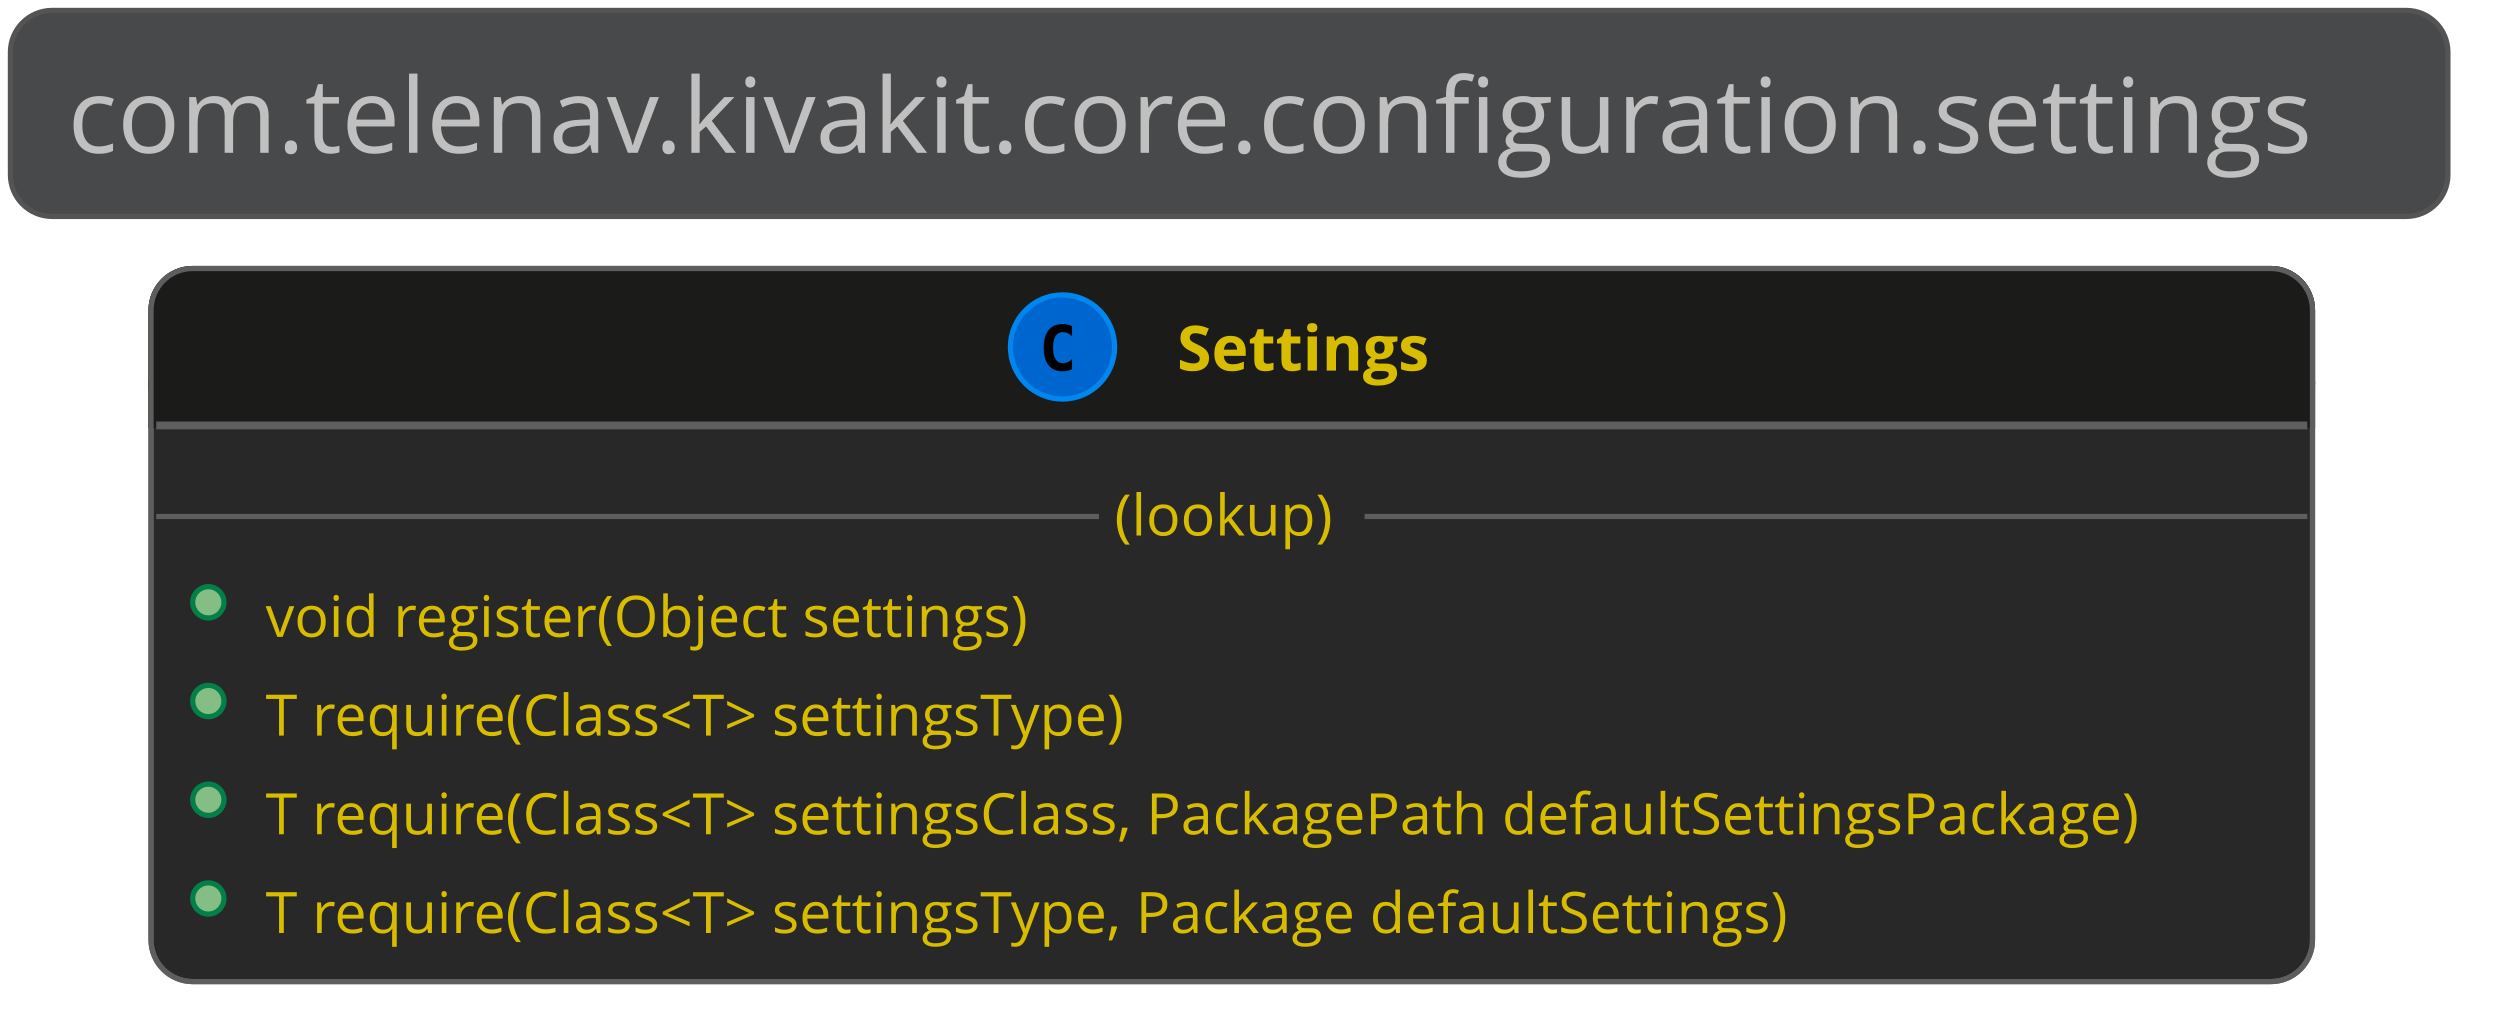
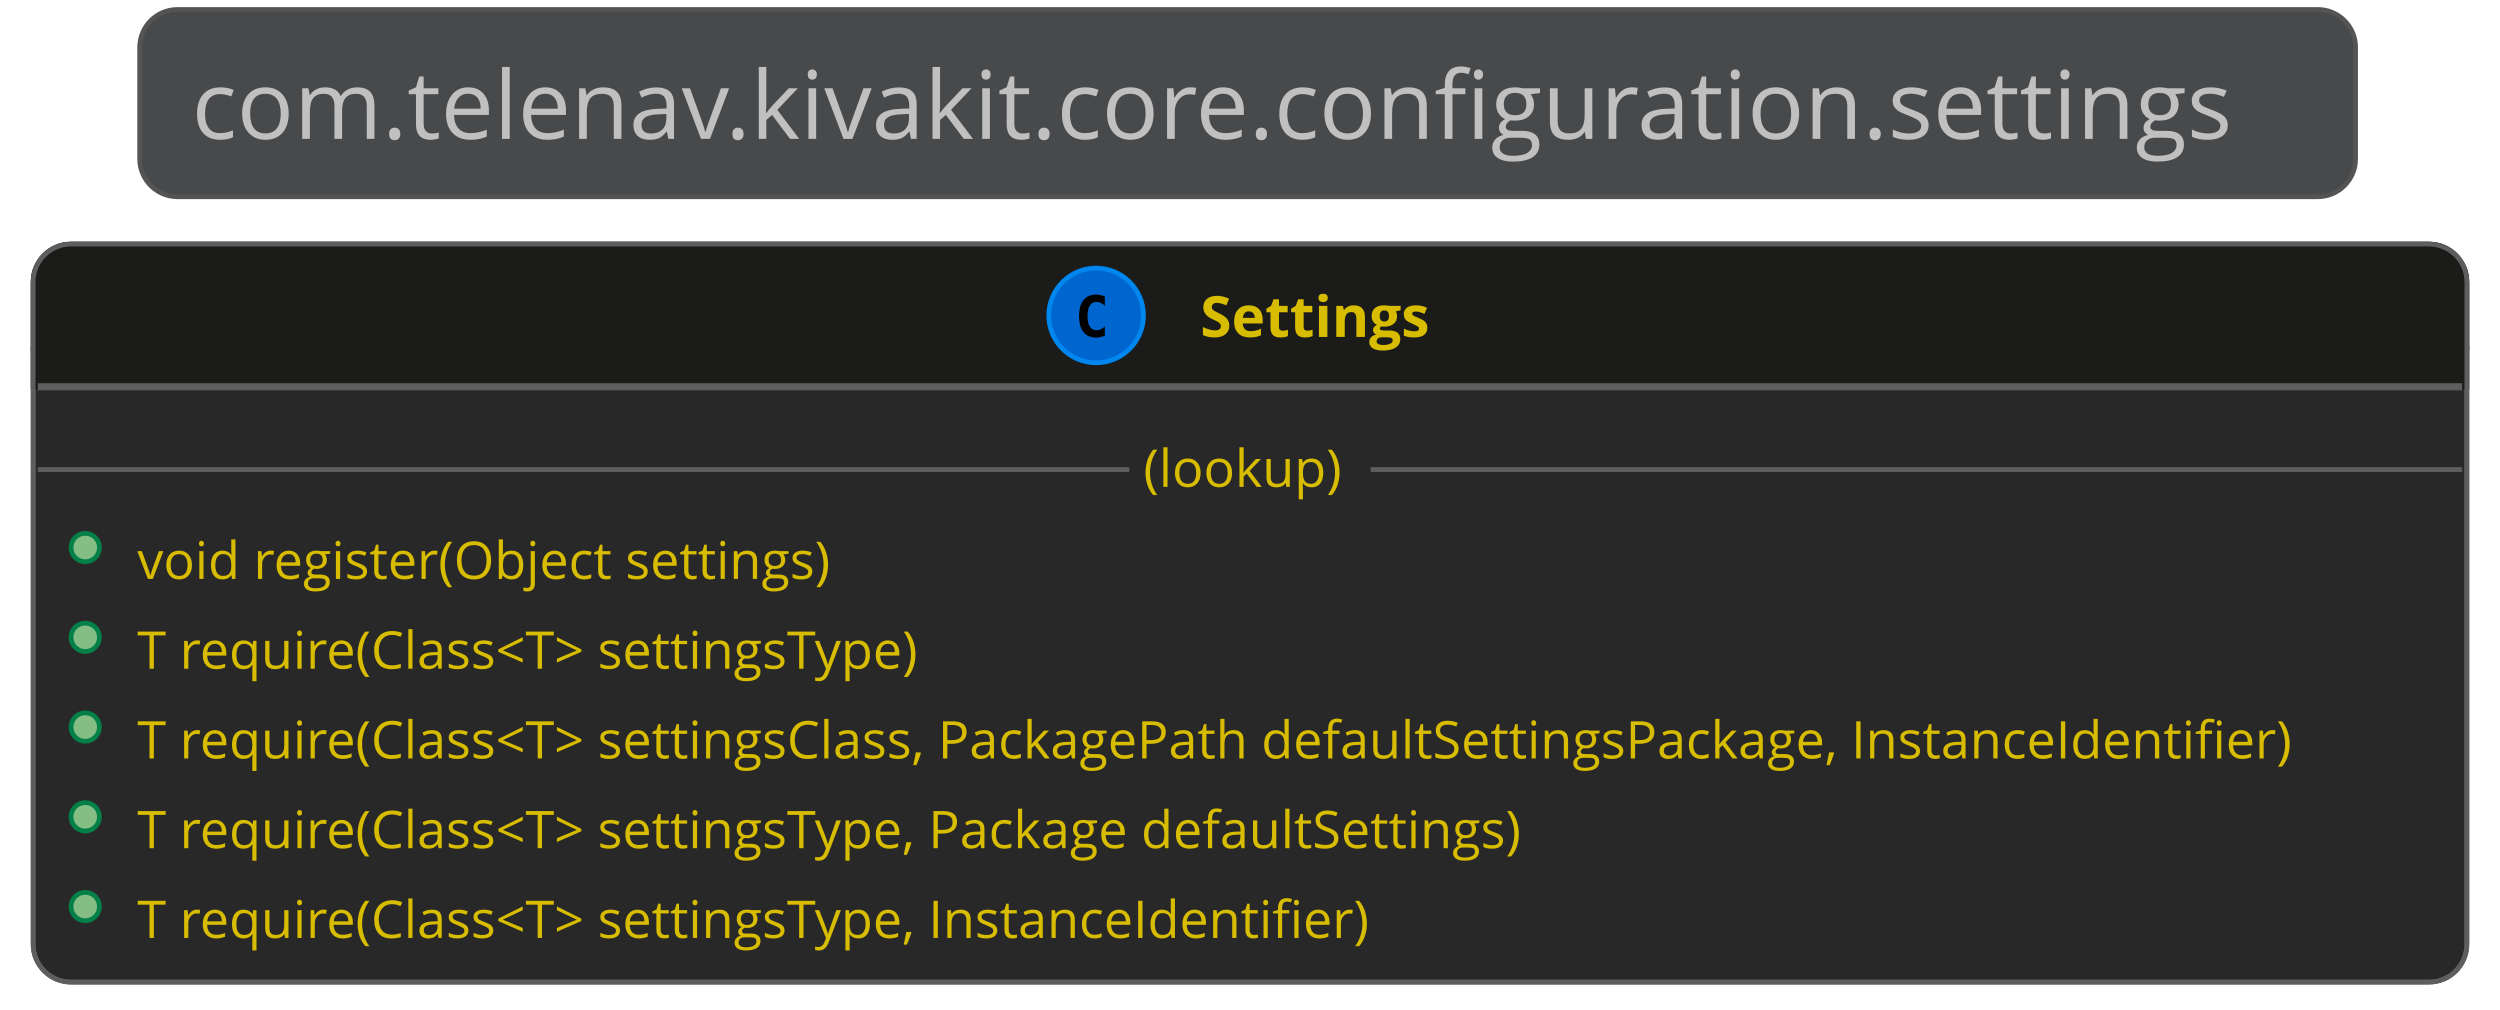
- <svg xmlns="http://www.w3.org/2000/svg" contentScriptType="application/ecmascript" contentStyleType="text/css" height="203.125px" preserveAspectRatio="none" style="width:500px;height:203px;background:#333333;" version="1.1" viewBox="0 0 500 203" width="500px" zoomAndPan="magnify">
+ <svg xmlns="http://www.w3.org/2000/svg" contentScriptType="application/ecmascript" contentStyleType="text/css" height="222.917px" preserveAspectRatio="none" style="width:550px;height:222px;background:#333333;" version="1.1" viewBox="0 0 550 222" width="550px" zoomAndPan="magnify">
  <defs />
  <g>
-     <rect fill="#48494B" height="41.203" rx="8.333" ry="8.333" style="stroke:#545454;stroke-width:1.042;" width="487.5" x="2.083" y="2.083" />
-     <text fill="#C0C0C0" font-family="Open Sans,Avenir,Nunito,Arial,Helvetica,SansSerif" font-size="20.833" lengthAdjust="spacing" textLength="464.583" x="13.542" y="30.558">com.telenav.kivakit.core.configuration.settings</text>
-     <rect codeLine="6" fill="#282828" height="142.613" id="Settings" rx="8.333" ry="8.333" style="stroke:#5E5E5E;stroke-width:1.042;" width="432.292" x="30.208" y="53.703" />
-     <rect fill="#1B1B1A" height="31.388" rx="8.333" ry="8.333" style="stroke:#1B1B1A;stroke-width:1.042;" width="432.292" x="30.208" y="53.703" />
-     <rect fill="#1B1B1A" height="8.333" style="stroke:#1B1B1A;stroke-width:1.042;" width="432.292" x="30.208" y="76.758" />
-     <rect codeLine="6" fill="none" height="142.613" id="Settings" rx="8.333" ry="8.333" style="stroke:#5E5E5E;stroke-width:1.042;" width="432.292" x="30.208" y="53.703" />
-     <ellipse cx="212.5" cy="69.397" fill="#0066CF" rx="10.417" ry="10.417" style="stroke:#0086EF;stroke-width:1.042;" />
-     <path d="M214.41,73.822 Q213.983,74.042 213.513,74.152 Q213.043,74.261 212.524,74.261 Q210.681,74.261 209.711,73.047 Q208.74,71.832 208.74,69.537 Q208.74,67.236 209.711,66.022 Q210.681,64.807 212.524,64.807 Q213.043,64.807 213.519,64.917 Q213.995,65.027 214.41,65.247 L214.41,67.249 Q213.946,66.821 213.51,66.623 Q213.074,66.425 212.61,66.425 Q211.621,66.425 211.118,67.209 Q210.614,67.993 210.614,69.537 Q210.614,71.075 211.118,71.86 Q211.621,72.644 212.61,72.644 Q213.074,72.644 213.51,72.446 Q213.946,72.247 214.41,71.82 Z " fill="#000000" />
-     <text fill="#D8BC00" font-family="Open Sans,Avenir,Nunito,Arial,Helvetica,SansSerif" font-size="12.5" font-weight="bold" lengthAdjust="spacing" textLength="53.125" x="235.417" y="74.121">Settings</text>
-     <line style="stroke:#5E5E5E;stroke-width:1.562;" x1="31.25" x2="461.458" y1="85.091" y2="85.091" />
-     <ellipse cx="41.667" cy="120.461" fill="#84BE84" rx="3.125" ry="3.125" style="stroke:#038048;stroke-width:1.042;" />
-     <text fill="#D8BC00" font-family="Open Sans,Avenir,Nunito,Arial,Helvetica,SansSerif" font-size="11.458" lengthAdjust="spacing" textLength="163.542" x="53.125" y="127.372">void register(Object settings)</text>
-     <ellipse cx="41.667" cy="140.206" fill="#84BE84" rx="3.125" ry="3.125" style="stroke:#038048;stroke-width:1.042;" />
-     <text fill="#D8BC00" font-family="Open Sans,Avenir,Nunito,Arial,Helvetica,SansSerif" font-size="11.458" lengthAdjust="spacing" textLength="190.625" x="53.125" y="147.117">T require(Class&lt;T&gt; settingsType)</text>
-     <ellipse cx="41.667" cy="159.951" fill="#84BE84" rx="3.125" ry="3.125" style="stroke:#038048;stroke-width:1.042;" />
-     <text fill="#D8BC00" font-family="Open Sans,Avenir,Nunito,Arial,Helvetica,SansSerif" font-size="11.458" lengthAdjust="spacing" textLength="400" x="53.125" y="166.862">T require(Class&lt;T&gt; settingsClass, PackagePath defaultSettingsPackage)</text>
-     <ellipse cx="41.667" cy="179.696" fill="#84BE84" rx="3.125" ry="3.125" style="stroke:#038048;stroke-width:1.042;" />
-     <text fill="#D8BC00" font-family="Open Sans,Avenir,Nunito,Arial,Helvetica,SansSerif" font-size="11.458" lengthAdjust="spacing" textLength="328.125" x="53.125" y="186.607">T require(Class&lt;T&gt; settingsType, Package defaultSettings)</text>
-     <line style="stroke:#5E5E5E;stroke-width:1.042;" x1="31.25" x2="219.792" y1="103.297" y2="103.297" />
-     <text fill="#D8BC00" font-family="Open Sans,Avenir,Nunito,Arial,Helvetica,SansSerif" font-size="11.458" lengthAdjust="spacing" textLength="46.875" x="222.917" y="107.106">(lookup)</text>
-     <line style="stroke:#5E5E5E;stroke-width:1.042;" x1="272.917" x2="461.458" y1="103.297" y2="103.297" />
+     <rect fill="#48494B" height="41.203" rx="8.333" ry="8.333" style="stroke:#545454;stroke-width:1.042;" width="487.5" x="30.729" y="2.083" />
+     <text fill="#C0C0C0" font-family="Open Sans,Avenir,Nunito,Arial,Helvetica,SansSerif" font-size="20.833" lengthAdjust="spacing" textLength="464.583" x="42.188" y="30.558">com.telenav.kivakit.core.configuration.settings</text>
+     <rect codeLine="6" fill="#282828" height="162.358" id="Settings" rx="8.333" ry="8.333" style="stroke:#5E5E5E;stroke-width:1.042;" width="535.417" x="7.292" y="53.703" />
+     <rect fill="#1B1B1A" height="31.388" rx="8.333" ry="8.333" style="stroke:#1B1B1A;stroke-width:1.042;" width="535.417" x="7.292" y="53.703" />
+     <rect fill="#1B1B1A" height="8.333" style="stroke:#1B1B1A;stroke-width:1.042;" width="535.417" x="7.292" y="76.758" />
+     <rect codeLine="6" fill="none" height="162.358" id="Settings" rx="8.333" ry="8.333" style="stroke:#5E5E5E;stroke-width:1.042;" width="535.417" x="7.292" y="53.703" />
+     <ellipse cx="241.146" cy="69.397" fill="#0066CF" rx="10.417" ry="10.417" style="stroke:#0086EF;stroke-width:1.042;" />
+     <path d="M243.056,73.822 Q242.629,74.042 242.159,74.152 Q241.689,74.261 241.17,74.261 Q239.327,74.261 238.357,73.047 Q237.386,71.832 237.386,69.537 Q237.386,67.236 238.357,66.022 Q239.327,64.807 241.17,64.807 Q241.689,64.807 242.165,64.917 Q242.641,65.027 243.056,65.247 L243.056,67.249 Q242.592,66.821 242.156,66.623 Q241.72,66.425 241.256,66.425 Q240.267,66.425 239.763,67.209 Q239.26,67.993 239.26,69.537 Q239.26,71.075 239.763,71.86 Q240.267,72.644 241.256,72.644 Q241.72,72.644 242.156,72.446 Q242.592,72.247 243.056,71.82 Z " fill="#000000" />
+     <text fill="#D8BC00" font-family="Open Sans,Avenir,Nunito,Arial,Helvetica,SansSerif" font-size="12.5" font-weight="bold" lengthAdjust="spacing" textLength="53.125" x="264.062" y="74.121">Settings</text>
+     <line style="stroke:#5E5E5E;stroke-width:1.562;" x1="8.333" x2="541.667" y1="85.091" y2="85.091" />
+     <ellipse cx="18.75" cy="120.461" fill="#84BE84" rx="3.125" ry="3.125" style="stroke:#038048;stroke-width:1.042;" />
+     <text fill="#D8BC00" font-family="Open Sans,Avenir,Nunito,Arial,Helvetica,SansSerif" font-size="11.458" lengthAdjust="spacing" textLength="163.542" x="30.208" y="127.372">void register(Object settings)</text>
+     <ellipse cx="18.75" cy="140.206" fill="#84BE84" rx="3.125" ry="3.125" style="stroke:#038048;stroke-width:1.042;" />
+     <text fill="#D8BC00" font-family="Open Sans,Avenir,Nunito,Arial,Helvetica,SansSerif" font-size="11.458" lengthAdjust="spacing" textLength="190.625" x="30.208" y="147.117">T require(Class&lt;T&gt; settingsType)</text>
+     <ellipse cx="18.75" cy="159.951" fill="#84BE84" rx="3.125" ry="3.125" style="stroke:#038048;stroke-width:1.042;" />
+     <text fill="#D8BC00" font-family="Open Sans,Avenir,Nunito,Arial,Helvetica,SansSerif" font-size="11.458" lengthAdjust="spacing" textLength="503.125" x="30.208" y="166.862">T require(Class&lt;T&gt; settingsClass, PackagePath defaultSettingsPackage, InstanceIdentifier)</text>
+     <ellipse cx="18.75" cy="179.696" fill="#84BE84" rx="3.125" ry="3.125" style="stroke:#038048;stroke-width:1.042;" />
+     <text fill="#D8BC00" font-family="Open Sans,Avenir,Nunito,Arial,Helvetica,SansSerif" font-size="11.458" lengthAdjust="spacing" textLength="328.125" x="30.208" y="186.607">T require(Class&lt;T&gt; settingsType, Package defaultSettings)</text>
+     <ellipse cx="18.75" cy="199.44" fill="#84BE84" rx="3.125" ry="3.125" style="stroke:#038048;stroke-width:1.042;" />
+     <text fill="#D8BC00" font-family="Open Sans,Avenir,Nunito,Arial,Helvetica,SansSerif" font-size="11.458" lengthAdjust="spacing" textLength="293.75" x="30.208" y="206.352">T require(Class&lt;T&gt; settingsType, InstanceIdentifier)</text>
+     <line style="stroke:#5E5E5E;stroke-width:1.042;" x1="8.333" x2="248.438" y1="103.297" y2="103.297" />
+     <text fill="#D8BC00" font-family="Open Sans,Avenir,Nunito,Arial,Helvetica,SansSerif" font-size="11.458" lengthAdjust="spacing" textLength="46.875" x="251.562" y="107.106">(lookup)</text>
+     <line style="stroke:#5E5E5E;stroke-width:1.042;" x1="301.562" x2="541.667" y1="103.297" y2="103.297" />
  </g>
</svg>
